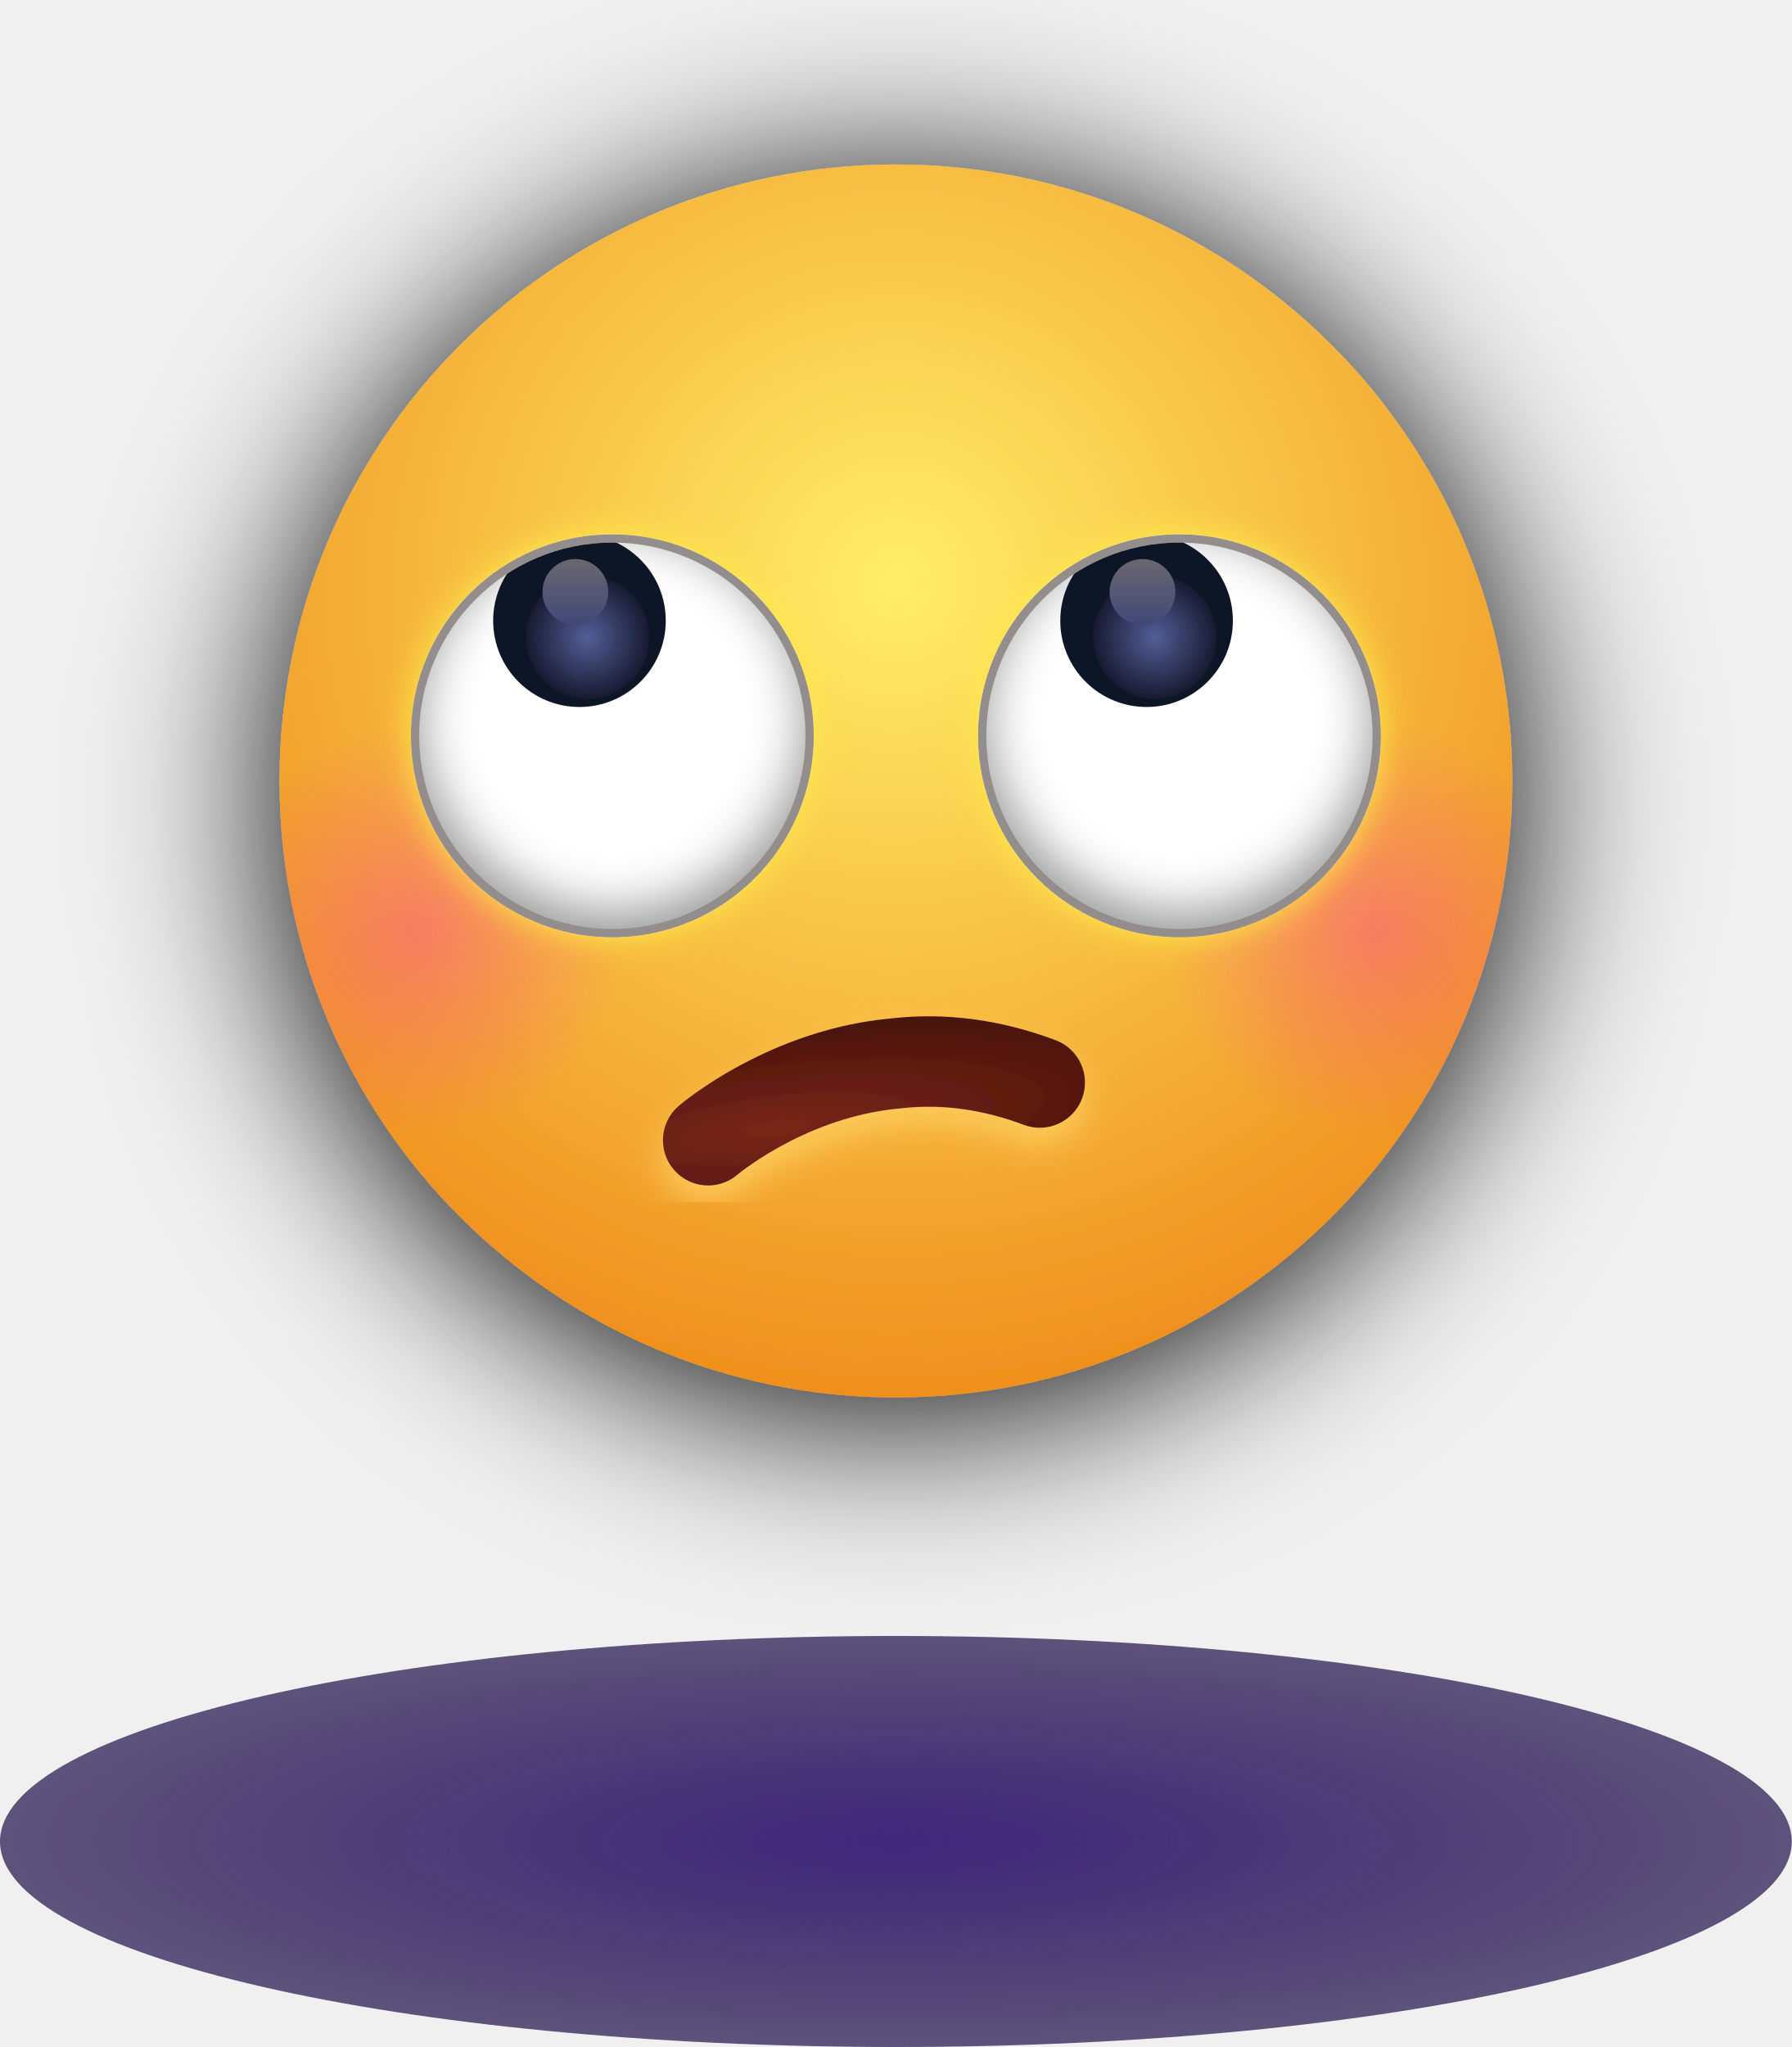
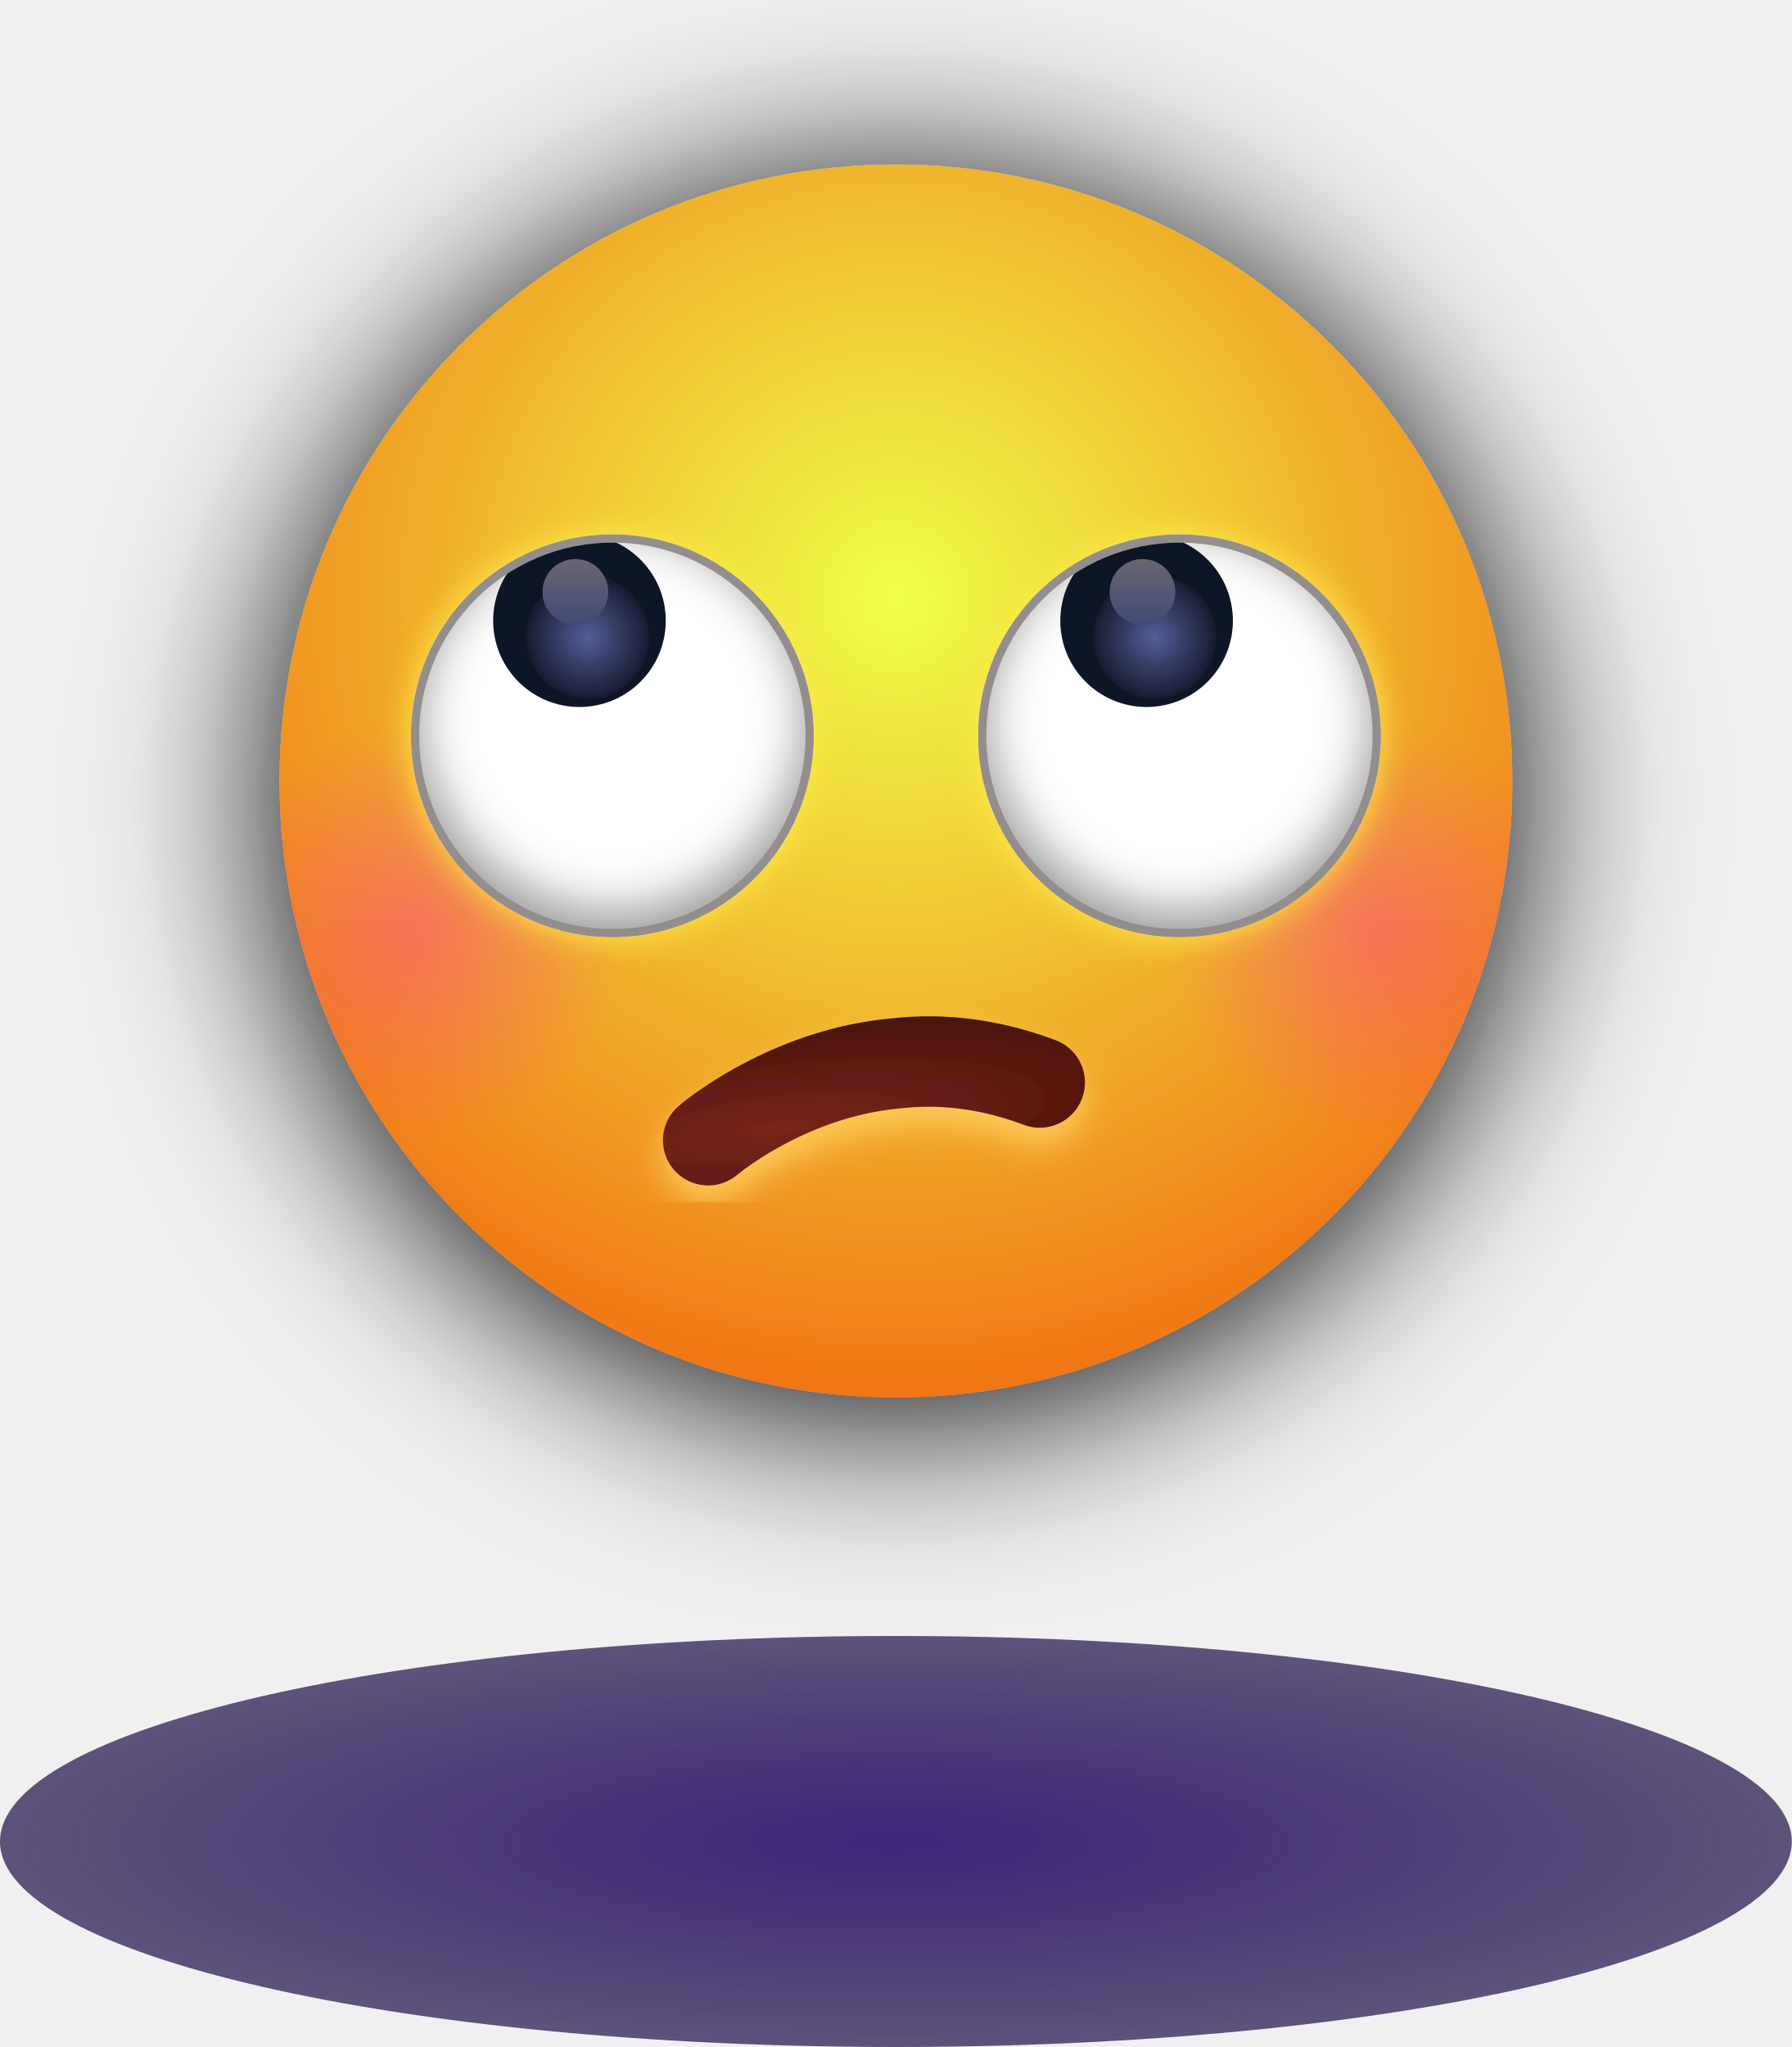
<svg xmlns="http://www.w3.org/2000/svg" xmlns:xlink="http://www.w3.org/1999/xlink" width="218" height="249" viewBox="0 0 218 249">
  <defs>
    <filter id="emoji-rolling-eyes.inline-a" width="164.7%" height="164.7%" x="-32.3%" y="-32.3%" filterUnits="objectBoundingBox">
      <feOffset dy="2" in="SourceAlpha" result="shadowOffsetOuter1" />
      <feGaussianBlur in="shadowOffsetOuter1" result="shadowBlurOuter1" stdDeviation="11.5" />
      <feColorMatrix in="shadowBlurOuter1" result="shadowMatrixOuter1" values="0 0 0 0 0   0 0 0 0 0   0 0 0 0 0  0 0 0 1 0" />
      <feMerge>
        <feMergeNode in="shadowMatrixOuter1" />
        <feMergeNode in="SourceGraphic" />
      </feMerge>
    </filter>
    <circle id="emoji-rolling-eyes.inline-b" cx="75" cy="75" r="75" />
-     <radialGradient id="emoji-rolling-eyes.inline-c" cx="50%" cy="33.662%" r="93.515%" fx="50%" fy="33.662%">
-       <stop offset="0%" stop-color="#FFEE68" />
-       <stop offset="100%" stop-color="#E96900" />
+     <radialGradient id="emoji-rolling-eyes.inline-c" cx="50%" cy="34.87%" r="88.2%" fx="50%" fy="34.87%">
+       <stop offset="0%" stop-color="#EFFF48" />
+       <stop offset="100%" stop-color="#F24705" />
    </radialGradient>
    <radialGradient id="emoji-rolling-eyes.inline-e" cx="50%" cy="50%" r="50.475%" fx="50%" fy="50%">
      <stop offset="0%" stop-color="#FF00E9" />
      <stop offset="100%" stop-color="#FF00E9" stop-opacity="0" />
    </radialGradient>
    <radialGradient id="emoji-rolling-eyes.inline-h" cx="26.853%" cy="66.364%" r="113.717%" fx="26.853%" fy="66.364%" gradientTransform="matrix(.04788 .99284 -1.70364 .51162 1.386 .058)">
      <stop offset="0%" stop-color="#7A2616" />
      <stop offset="100%" stop-color="#1B0005" />
      <stop offset="100%" stop-color="#1B0005" />
    </radialGradient>
    <path id="emoji-rolling-eyes.inline-g" d="M74.38,103.887 C81.057,103.13 87.766,104.023 94.44,106.535 C97.283,107.605 98.72,110.777 97.65,113.62 C96.58,116.463 93.408,117.9 90.565,116.83 C85.686,114.994 80.913,114.312 76.187,114.758 L75.497,114.829 C70.813,115.254 66.286,116.699 62.074,118.85 C60.277,119.768 58.666,120.75 57.275,121.724 L56.729,122.114 L56.289,122.44 L55.802,122.824 C55.78,122.842 55.76,122.859 55.742,122.874 C53.438,124.854 49.966,124.591 47.986,122.287 C46.007,119.984 46.269,116.511 48.573,114.531 L48.956,114.213 L49.269,113.964 L49.627,113.688 L50.03,113.386 L50.476,113.061 L50.967,112.713 C52.757,111.459 54.799,110.214 57.07,109.054 C62.249,106.409 67.856,104.581 73.79,103.945 L74.38,103.887 Z" />
    <filter id="emoji-rolling-eyes.inline-f" width="127.3%" height="168%" x="-13.6%" y="-24.3%" filterUnits="objectBoundingBox">
      <feOffset dy="2" in="SourceAlpha" result="shadowOffsetOuter1" />
      <feGaussianBlur in="shadowOffsetOuter1" result="shadowBlurOuter1" stdDeviation="2" />
      <feColorMatrix in="shadowBlurOuter1" values="0 0 0 0 0.991   0 0 0 0 0.797   0 0 0 0 0.359  0 0 0 1 0" />
    </filter>
    <filter id="emoji-rolling-eyes.inline-i" width="132.7%" height="132.7%" x="-16.3%" y="-16.3%" filterUnits="objectBoundingBox">
      <feOffset in="SourceAlpha" result="shadowOffsetOuter1" />
      <feGaussianBlur in="shadowOffsetOuter1" result="shadowBlurOuter1" stdDeviation="2" />
      <feColorMatrix in="shadowBlurOuter1" result="shadowMatrixOuter1" values="0 0 0 0 1   0 0 0 0 0.824   0 0 0 0 0.067  0 0 0 1 0" />
      <feMerge>
        <feMergeNode in="shadowMatrixOuter1" />
        <feMergeNode in="SourceGraphic" />
      </feMerge>
    </filter>
    <circle id="emoji-rolling-eyes.inline-k" cx="24.5" cy="24.5" r="24.5" />
    <filter id="emoji-rolling-eyes.inline-j" width="118.4%" height="118.4%" x="-9.2%" y="-9.2%" filterUnits="objectBoundingBox">
      <feMorphology in="SourceAlpha" radius="1" result="shadowSpreadInner1" />
      <feGaussianBlur in="shadowSpreadInner1" result="shadowBlurInner1" stdDeviation="3" />
      <feOffset dy="-2" in="shadowBlurInner1" result="shadowOffsetInner1" />
      <feComposite in="shadowOffsetInner1" in2="SourceAlpha" k2="-1" k3="1" operator="arithmetic" result="shadowInnerInner1" />
      <feColorMatrix in="shadowInnerInner1" values="0 0 0 0 0   0 0 0 0 0   0 0 0 0 0  0 0 0 0.396 0" />
    </filter>
    <circle id="emoji-rolling-eyes.inline-l" cx="24.5" cy="24.5" r="23.5" />
    <radialGradient id="emoji-rolling-eyes.inline-n" cx="50%" cy="50%" r="56.02%" fx="50%" fy="50%">
      <stop offset="0%" stop-color="#535E98" />
      <stop offset="100%" stop-color="#111325" />
    </radialGradient>
    <linearGradient id="emoji-rolling-eyes.inline-o" x1="50%" x2="50%" y1="100%" y2="0%">
      <stop offset="0%" stop-color="#414978" />
      <stop offset="100%" stop-color="#6A6670" />
    </linearGradient>
    <filter id="emoji-rolling-eyes.inline-p" width="132.7%" height="132.7%" x="-16.3%" y="-16.3%" filterUnits="objectBoundingBox">
      <feOffset in="SourceAlpha" result="shadowOffsetOuter1" />
      <feGaussianBlur in="shadowOffsetOuter1" result="shadowBlurOuter1" stdDeviation="2" />
      <feColorMatrix in="shadowBlurOuter1" result="shadowMatrixOuter1" values="0 0 0 0 1   0 0 0 0 0.824   0 0 0 0 0.067  0 0 0 1 0" />
      <feMerge>
        <feMergeNode in="shadowMatrixOuter1" />
        <feMergeNode in="SourceGraphic" />
      </feMerge>
    </filter>
    <circle id="emoji-rolling-eyes.inline-r" cx="24.5" cy="24.5" r="24.5" />
    <filter id="emoji-rolling-eyes.inline-q" width="118.4%" height="118.4%" x="-9.2%" y="-9.2%" filterUnits="objectBoundingBox">
      <feMorphology in="SourceAlpha" radius="1" result="shadowSpreadInner1" />
      <feGaussianBlur in="shadowSpreadInner1" result="shadowBlurInner1" stdDeviation="3" />
      <feOffset dy="-2" in="shadowBlurInner1" result="shadowOffsetInner1" />
      <feComposite in="shadowOffsetInner1" in2="SourceAlpha" k2="-1" k3="1" operator="arithmetic" result="shadowInnerInner1" />
      <feColorMatrix in="shadowInnerInner1" values="0 0 0 0 0   0 0 0 0 0   0 0 0 0 0  0 0 0 0.396 0" />
    </filter>
    <circle id="emoji-rolling-eyes.inline-s" cx="24.5" cy="24.5" r="23.5" />
    <radialGradient id="emoji-rolling-eyes.inline-u" cx="50%" cy="50%" r="50%" fx="50%" fy="50%" gradientTransform="matrix(0 1 -.99799 0 .999 0)">
      <stop offset="0%" stop-color="#3F277C" />
      <stop offset="100%" stop-color="#1E0E48" stop-opacity=".7" />
    </radialGradient>
  </defs>
  <g fill="none" fill-rule="evenodd" transform="translate(0 20)">
    <g filter="url(#emoji-rolling-eyes.inline-a)" transform="translate(34)">
      <mask id="emoji-rolling-eyes.inline-d" fill="#fff">
        <use xlink:href="#emoji-rolling-eyes.inline-b" />
      </mask>
      <circle cx="75" cy="75" r="75" fill="url(#emoji-rolling-eyes.inline-c)" fill-rule="nonzero" mask="url(#emoji-rolling-eyes.inline-d)" />
      <circle cx="133" cy="93" r="25" fill="url(#emoji-rolling-eyes.inline-e)" fill-opacity=".26" mask="url(#emoji-rolling-eyes.inline-d)" />
      <circle cx="17" cy="93" r="25" fill="url(#emoji-rolling-eyes.inline-e)" fill-opacity=".26" mask="url(#emoji-rolling-eyes.inline-d)" />
      <g fill-rule="nonzero" mask="url(#emoji-rolling-eyes.inline-d)">
        <use fill="#000" filter="url(#emoji-rolling-eyes.inline-f)" xlink:href="#emoji-rolling-eyes.inline-g" />
        <use fill="url(#emoji-rolling-eyes.inline-h)" xlink:href="#emoji-rolling-eyes.inline-g" />
      </g>
      <g filter="url(#emoji-rolling-eyes.inline-i)" mask="url(#emoji-rolling-eyes.inline-d)">
        <g transform="translate(16 45)">
          <circle cx="24.5" cy="24.5" r="24.5" fill="#FFF" />
          <use fill="#000" filter="url(#emoji-rolling-eyes.inline-j)" xlink:href="#emoji-rolling-eyes.inline-k" />
          <circle cx="24.5" cy="24.5" r="24" stroke="#938E8C" stroke-linejoin="square" />
          <mask id="emoji-rolling-eyes.inline-m" fill="#fff">
            <use xlink:href="#emoji-rolling-eyes.inline-l" />
          </mask>
          <use fill="#D8D8D8" fill-opacity="0" xlink:href="#emoji-rolling-eyes.inline-l" />
          <circle cx="20.5" cy="10.5" r="10.5" fill="#111325" mask="url(#emoji-rolling-eyes.inline-m)" />
          <circle cx="21.5" cy="12.5" r="7.5" fill="url(#emoji-rolling-eyes.inline-n)" mask="url(#emoji-rolling-eyes.inline-m)" />
          <circle cx="20" cy="7" r="4" fill="url(#emoji-rolling-eyes.inline-o)" mask="url(#emoji-rolling-eyes.inline-m)" />
        </g>
      </g>
      <g filter="url(#emoji-rolling-eyes.inline-p)" mask="url(#emoji-rolling-eyes.inline-d)">
        <g transform="translate(85 45)">
          <circle cx="24.5" cy="24.5" r="24.5" fill="#FFF" />
          <use fill="#000" filter="url(#emoji-rolling-eyes.inline-q)" xlink:href="#emoji-rolling-eyes.inline-r" />
          <circle cx="24.5" cy="24.5" r="24" stroke="#938E8C" stroke-linejoin="square" />
          <mask id="emoji-rolling-eyes.inline-t" fill="#fff">
            <use xlink:href="#emoji-rolling-eyes.inline-s" />
          </mask>
          <use fill="#D8D8D8" fill-opacity="0" xlink:href="#emoji-rolling-eyes.inline-s" />
          <circle cx="20.5" cy="10.5" r="10.5" fill="#111325" mask="url(#emoji-rolling-eyes.inline-t)" />
          <circle cx="21.5" cy="12.5" r="7.5" fill="url(#emoji-rolling-eyes.inline-n)" mask="url(#emoji-rolling-eyes.inline-t)" />
          <circle cx="20" cy="7" r="4" fill="url(#emoji-rolling-eyes.inline-o)" mask="url(#emoji-rolling-eyes.inline-t)" />
        </g>
      </g>
    </g>
    <ellipse cx="109" cy="204" fill="url(#emoji-rolling-eyes.inline-u)" rx="109" ry="25" />
  </g>
</svg>
